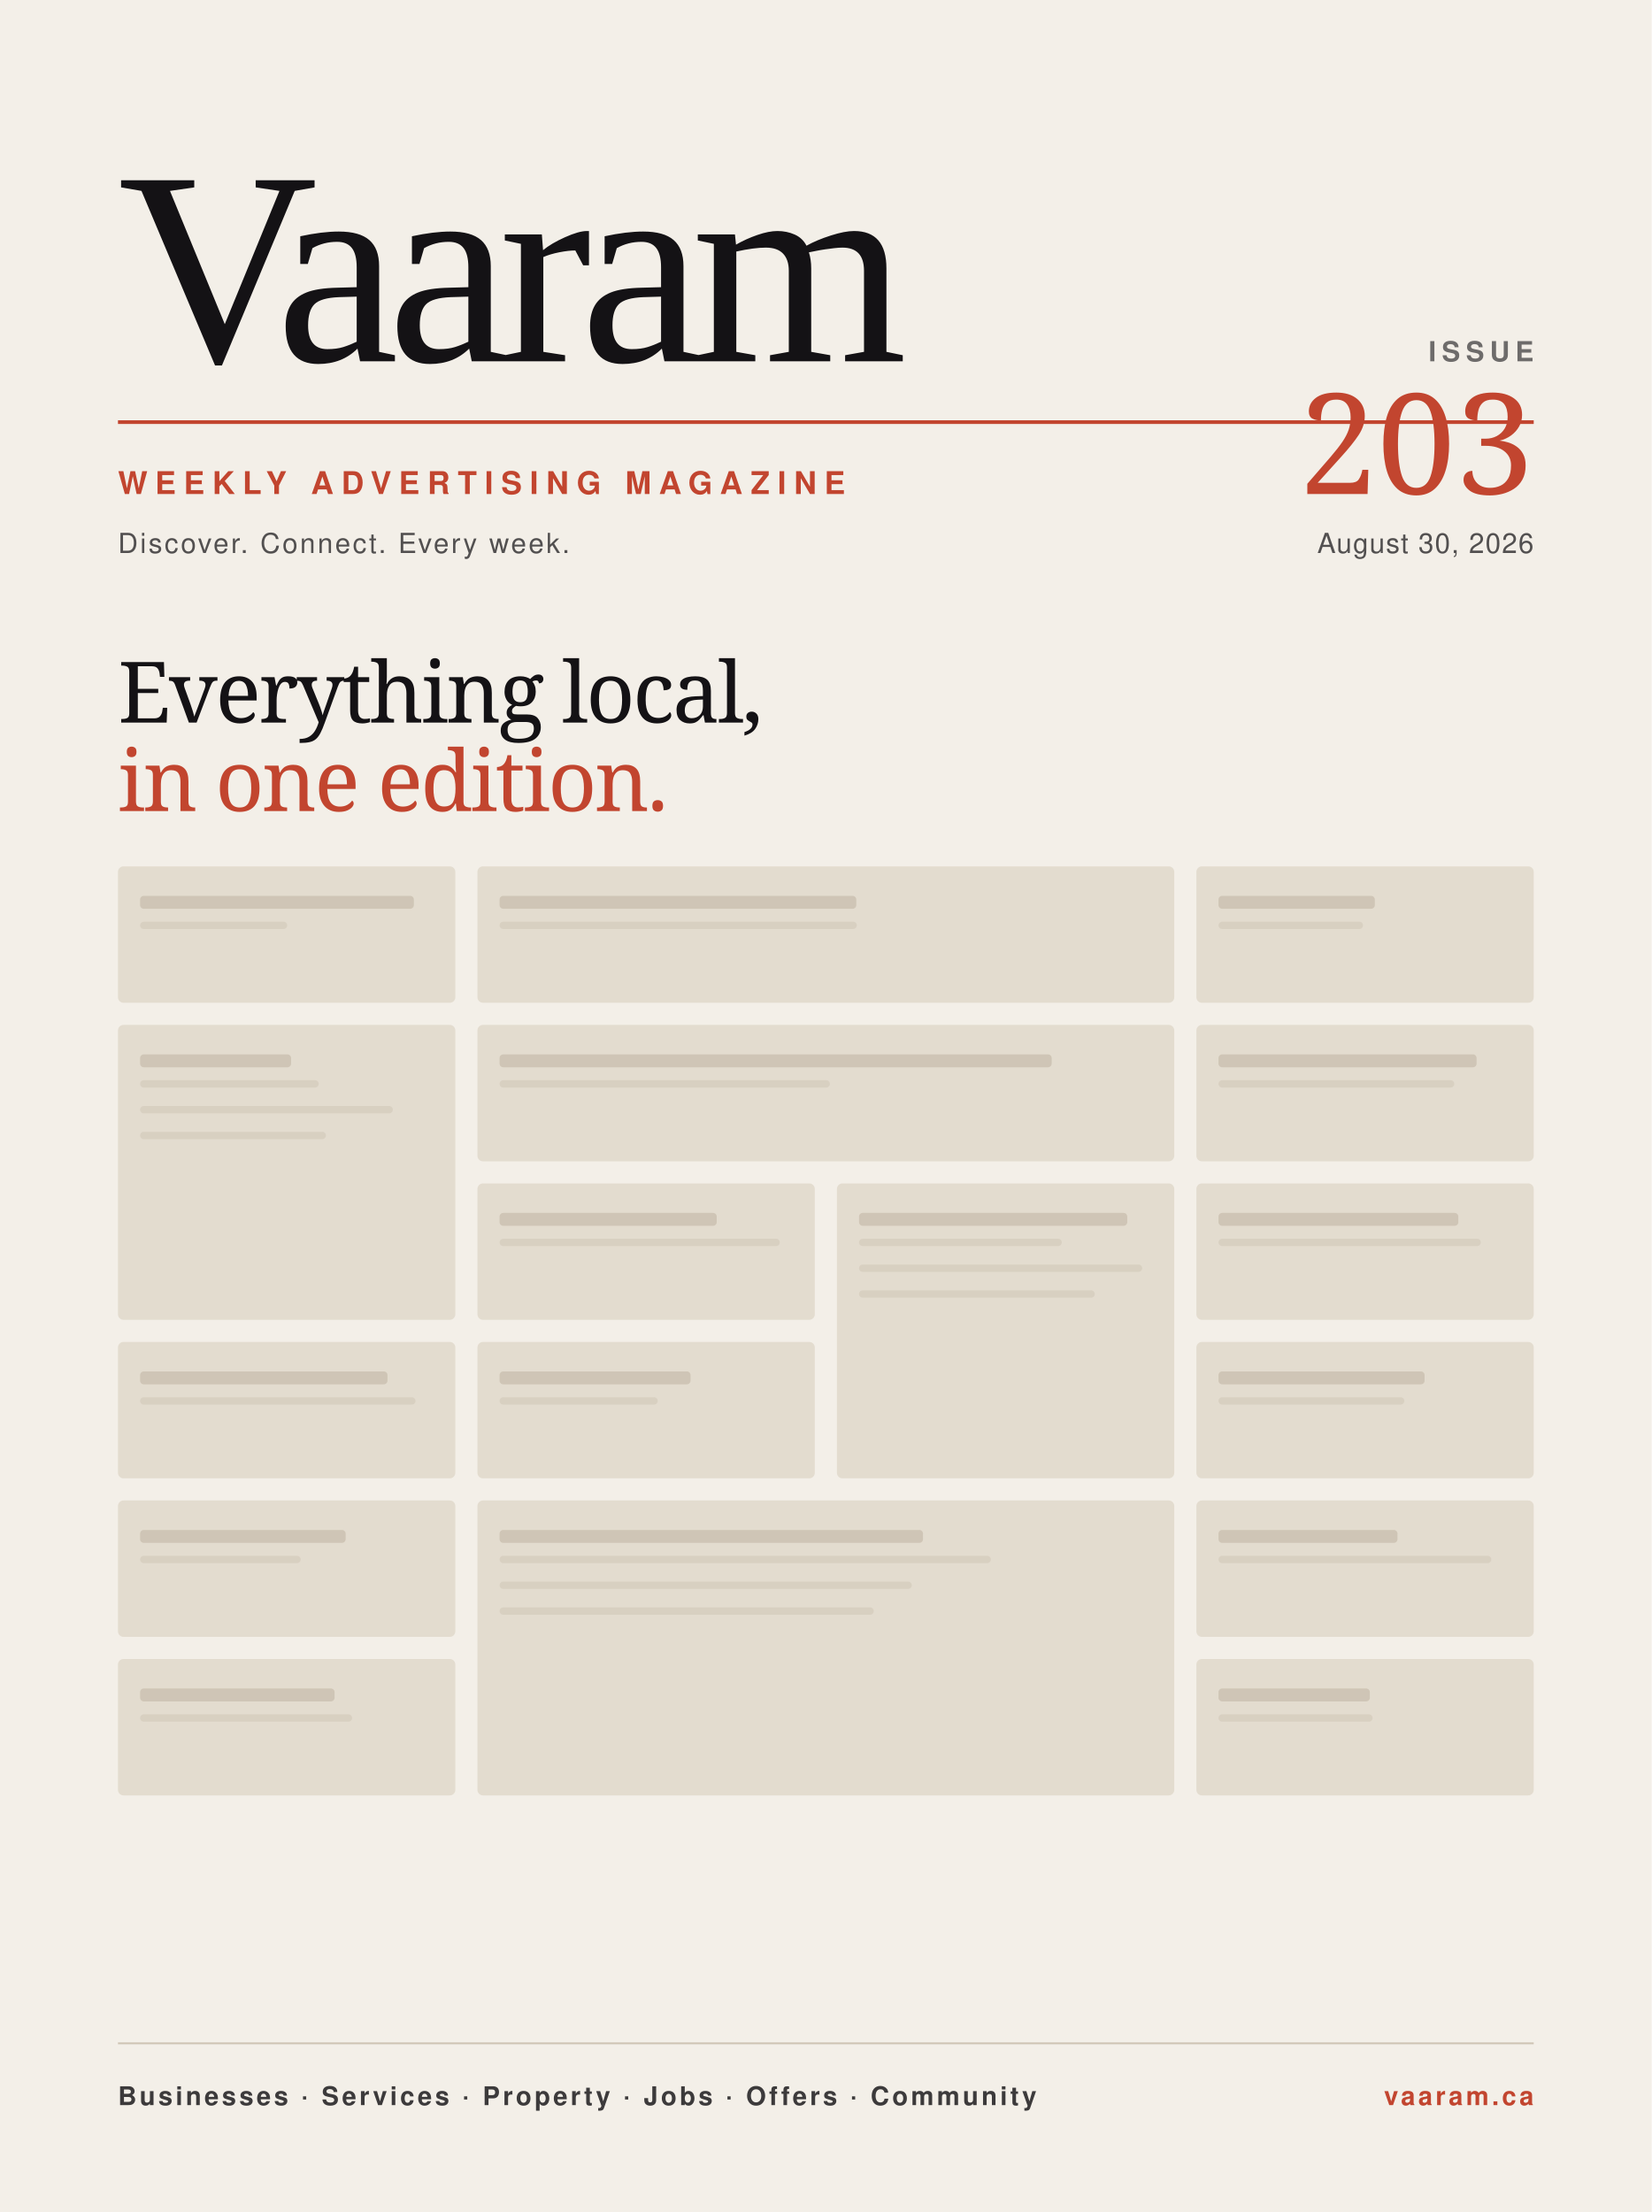
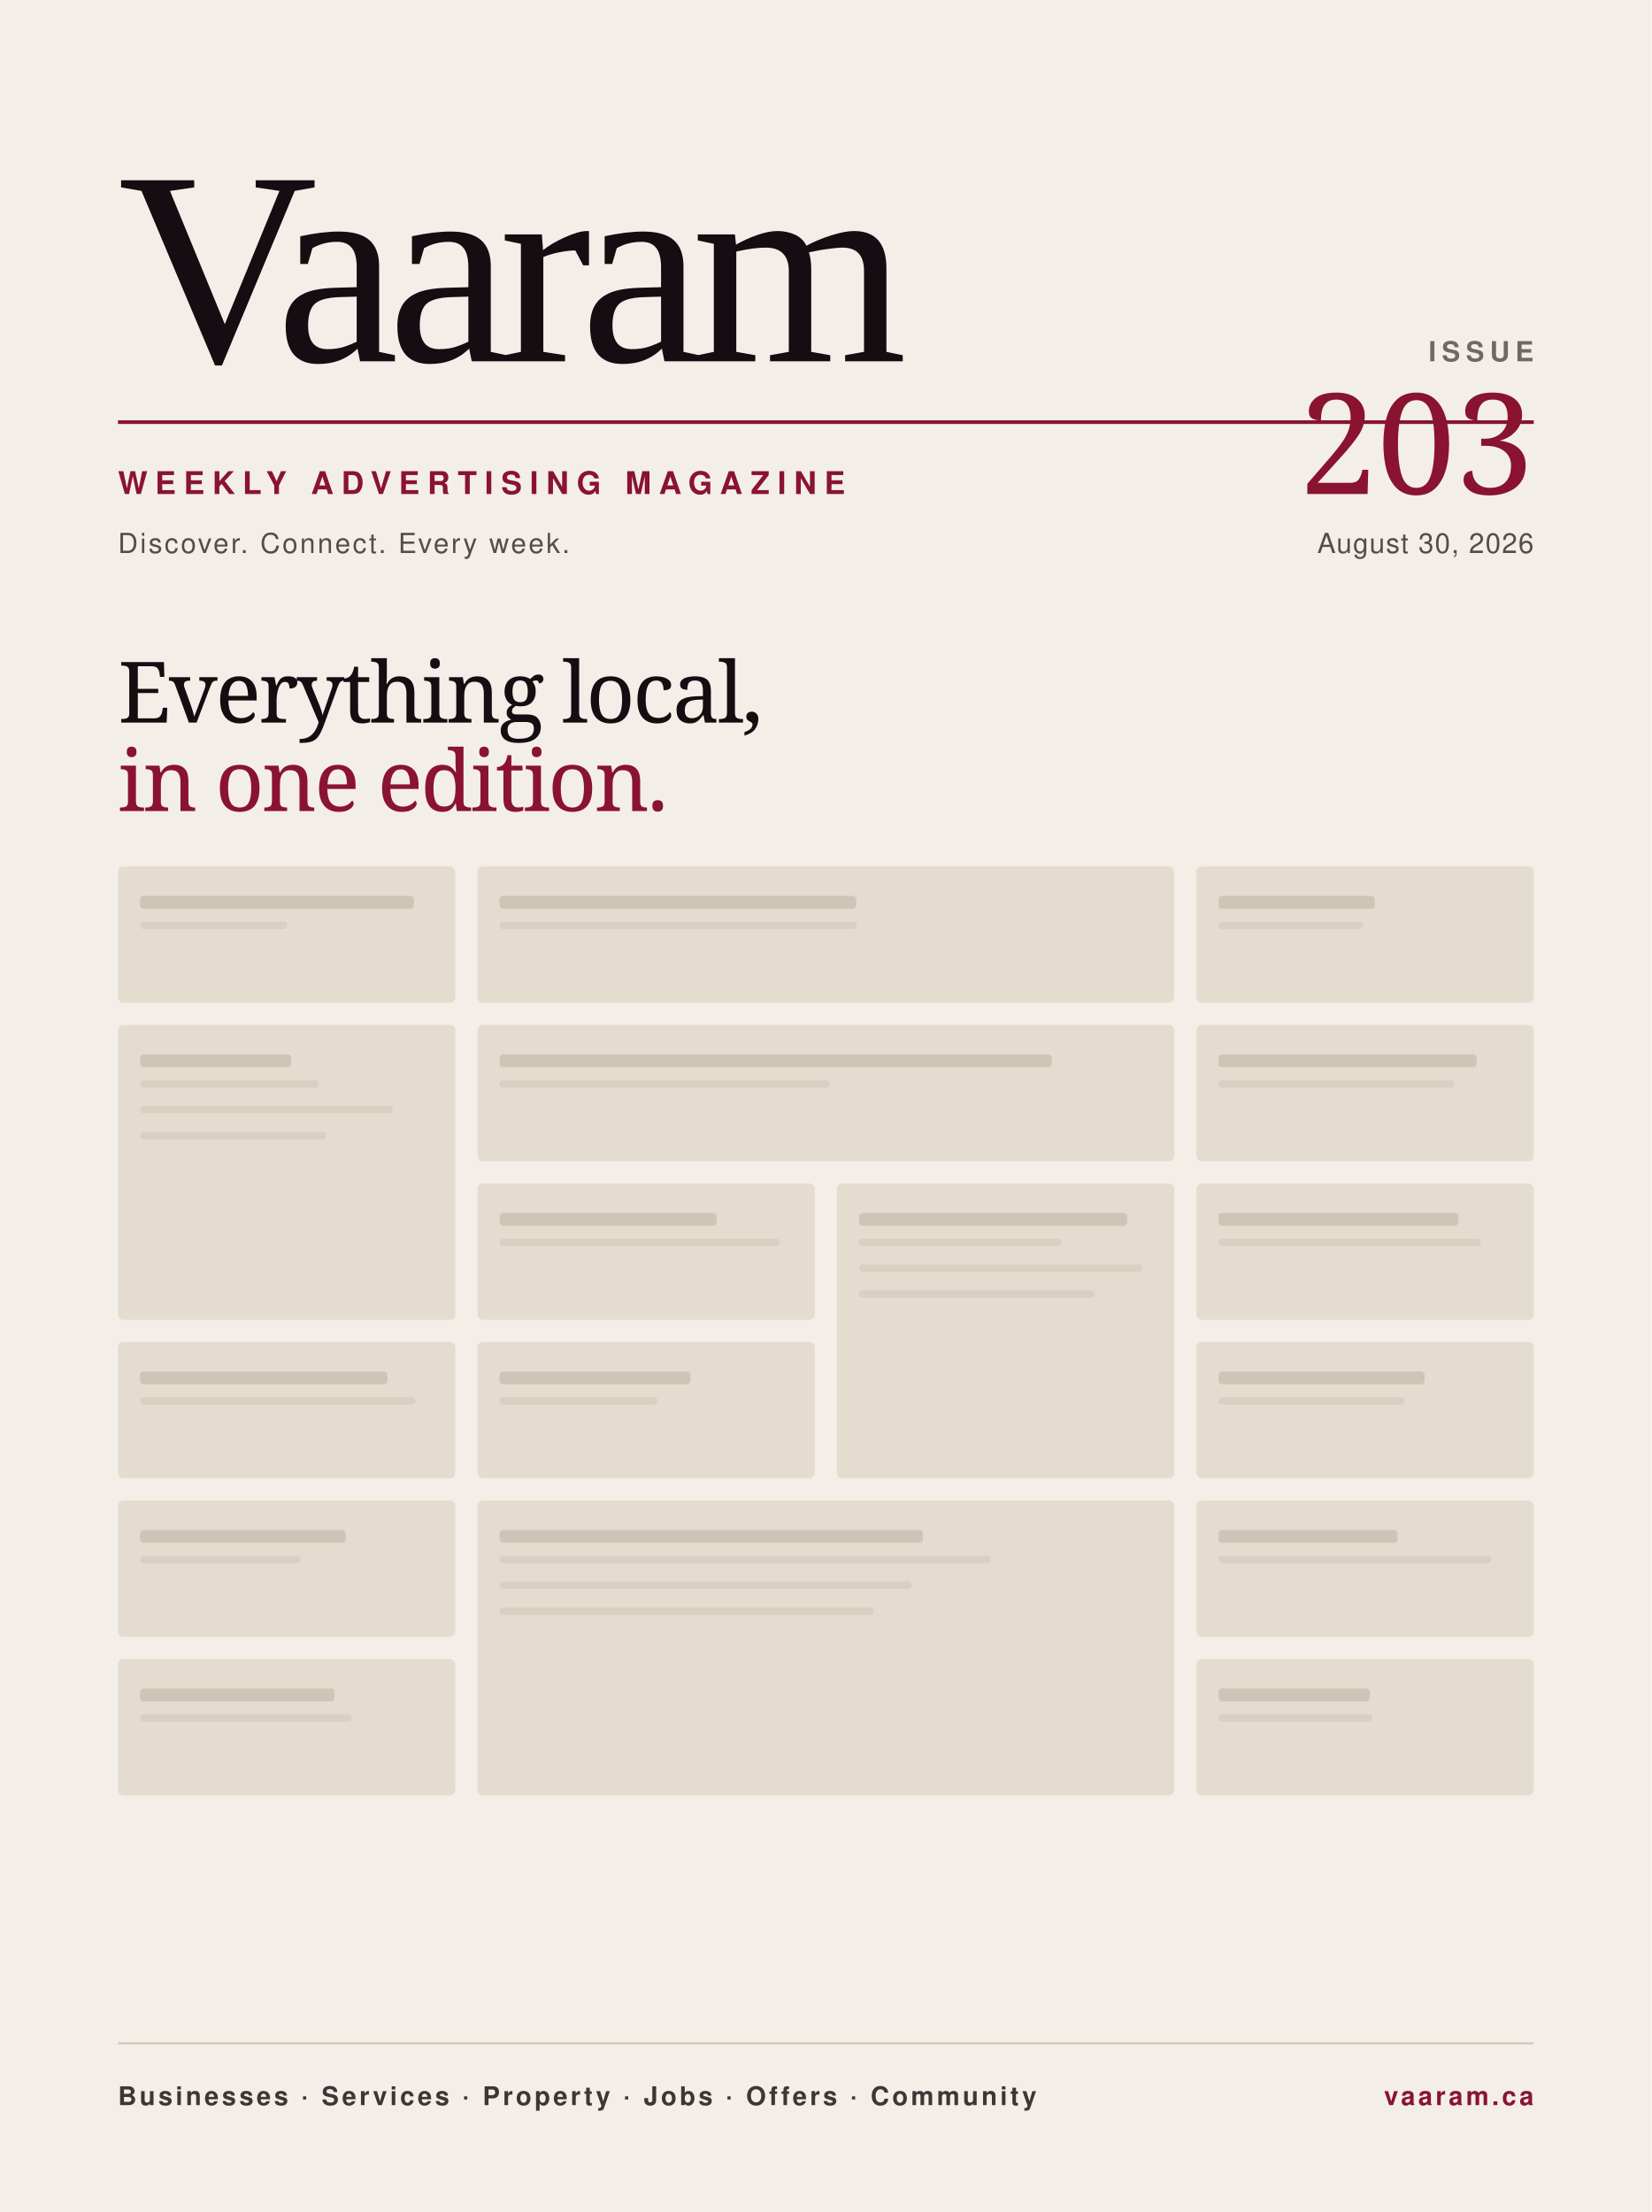
<svg xmlns="http://www.w3.org/2000/svg" width="896" height="1200" viewBox="0 0 896 1200" role="img" aria-label="Vaaram Magazine issue 203 cover">
  <rect width="896" height="1200" fill="#f3efe8" />
-   <text x="64" y="196" font-family="Georgia, 'Times New Roman', serif" font-size="150" font-weight="500" letter-spacing="-6" fill="#141215">Vaaram</text>
-   <rect x="64" y="228" width="768" height="2" fill="#c2452f" />
-   <text x="64" y="268" font-family="Helvetica, Arial, sans-serif" font-size="17" font-weight="700" letter-spacing="4.2" fill="#c2452f">WEEKLY ADVERTISING MAGAZINE</text>
-   <text x="64" y="300" font-family="Helvetica, Arial, sans-serif" font-size="15" letter-spacing="1.2" fill="#141215" opacity="0.72">Discover. Connect. Every week.</text>
-   <text x="832" y="196" text-anchor="end" font-family="Helvetica, Arial, sans-serif" font-size="15" font-weight="700" letter-spacing="3" fill="#141215" opacity="0.6">ISSUE</text>
-   <text x="832" y="268" text-anchor="end" font-family="Georgia, serif" font-size="76" font-weight="500" fill="#c2452f">203</text>
-   <text x="832" y="300" text-anchor="end" font-family="Helvetica, Arial, sans-serif" font-size="15" letter-spacing="0.6" fill="#141215" opacity="0.72">August 30, 2026</text>
-   <text x="64" y="392" font-family="Georgia, serif" font-size="46" font-weight="500" letter-spacing="-1.2" fill="#141215">Everything local,</text>
-   <text x="64" y="440" font-family="Georgia, serif" font-size="46" font-weight="500" letter-spacing="-1.2" fill="#c2452f">in one edition.</text>
+   <text x="64" y="196" font-family="Georgia, 'Times New Roman', serif" font-size="150" font-weight="500" letter-spacing="-6" fill="#150d11">Vaaram</text>
+   <rect x="64" y="228" width="768" height="2" fill="#8a1332" />
+   <text x="64" y="268" font-family="Helvetica, Arial, sans-serif" font-size="17" font-weight="700" letter-spacing="4.2" fill="#8a1332">WEEKLY ADVERTISING MAGAZINE</text>
+   <text x="64" y="300" font-family="Helvetica, Arial, sans-serif" font-size="15" letter-spacing="1.2" fill="#150d11" opacity="0.72">Discover. Connect. Every week.</text>
+   <text x="832" y="196" text-anchor="end" font-family="Helvetica, Arial, sans-serif" font-size="15" font-weight="700" letter-spacing="3" fill="#150d11" opacity="0.6">ISSUE</text>
+   <text x="832" y="268" text-anchor="end" font-family="Georgia, serif" font-size="76" font-weight="500" fill="#8a1332">203</text>
+   <text x="832" y="300" text-anchor="end" font-family="Helvetica, Arial, sans-serif" font-size="15" letter-spacing="0.6" fill="#150d11" opacity="0.72">August 30, 2026</text>
+   <text x="64" y="392" font-family="Georgia, serif" font-size="46" font-weight="500" letter-spacing="-1.2" fill="#150d11">Everything local,</text>
+   <text x="64" y="440" font-family="Georgia, serif" font-size="46" font-weight="500" letter-spacing="-1.2" fill="#8a1332">in one edition.</text>
  <rect x="64.0" y="470" width="183.0" height="74" rx="3" fill="#e3dccf" />
  <rect x="76.0" y="486" width="148.5" height="7" rx="2" fill="#cec4b4" opacity="0.95" />
  <rect x="76.0" y="500" width="79.8" height="4" rx="2" fill="#cec4b4" opacity="0.5" />
  <rect x="259.0" y="470" width="378.0" height="74" rx="3" fill="#e3dccf" />
  <rect x="271.0" y="486" width="193.5" height="7" rx="2" fill="#cec4b4" opacity="0.95" />
  <rect x="271.0" y="500" width="193.8" height="4" rx="2" fill="#cec4b4" opacity="0.5" />
  <rect x="649.0" y="470" width="183.0" height="74" rx="3" fill="#e3dccf" />
  <rect x="661.0" y="486" width="84.8" height="7" rx="2" fill="#cec4b4" opacity="0.95" />
  <rect x="661.0" y="500" width="78.4" height="4" rx="2" fill="#cec4b4" opacity="0.5" />
  <rect x="64.0" y="556" width="183.0" height="160" rx="3" fill="#e3dccf" />
  <rect x="76.0" y="572" width="81.9" height="7" rx="2" fill="#cec4b4" opacity="0.95" />
  <rect x="76.0" y="586" width="96.9" height="4" rx="2" fill="#cec4b4" opacity="0.5" />
  <rect x="76.0" y="600" width="137.1" height="4" rx="2" fill="#cec4b4" opacity="0.5" />
  <rect x="76.0" y="614" width="100.8" height="4" rx="2" fill="#cec4b4" opacity="0.5" />
  <rect x="259.0" y="556" width="378.0" height="74" rx="3" fill="#e3dccf" />
  <rect x="271.0" y="572" width="299.5" height="7" rx="2" fill="#cec4b4" opacity="0.95" />
  <rect x="271.0" y="586" width="179.2" height="4" rx="2" fill="#cec4b4" opacity="0.5" />
  <rect x="649.0" y="556" width="183.0" height="74" rx="3" fill="#e3dccf" />
  <rect x="661.0" y="572" width="140.0" height="7" rx="2" fill="#cec4b4" opacity="0.95" />
  <rect x="661.0" y="586" width="127.9" height="4" rx="2" fill="#cec4b4" opacity="0.5" />
  <rect x="259.0" y="642" width="183.0" height="74" rx="3" fill="#e3dccf" />
  <rect x="271.0" y="658" width="117.8" height="7" rx="2" fill="#cec4b4" opacity="0.95" />
  <rect x="271.0" y="672" width="152.0" height="4" rx="2" fill="#cec4b4" opacity="0.5" />
  <rect x="454.0" y="642" width="183.0" height="160" rx="3" fill="#e3dccf" />
  <rect x="466.0" y="658" width="145.5" height="7" rx="2" fill="#cec4b4" opacity="0.95" />
  <rect x="466.0" y="672" width="110.0" height="4" rx="2" fill="#cec4b4" opacity="0.5" />
  <rect x="466.0" y="686" width="153.6" height="4" rx="2" fill="#cec4b4" opacity="0.5" />
  <rect x="466.0" y="700" width="127.9" height="4" rx="2" fill="#cec4b4" opacity="0.5" />
  <rect x="649.0" y="642" width="183.0" height="74" rx="3" fill="#e3dccf" />
  <rect x="661.0" y="658" width="130.1" height="7" rx="2" fill="#cec4b4" opacity="0.95" />
  <rect x="661.0" y="672" width="142.3" height="4" rx="2" fill="#cec4b4" opacity="0.5" />
  <rect x="64.0" y="728" width="183.0" height="74" rx="3" fill="#e3dccf" />
  <rect x="76.0" y="744" width="134.2" height="7" rx="2" fill="#cec4b4" opacity="0.95" />
  <rect x="76.0" y="758" width="149.4" height="4" rx="2" fill="#cec4b4" opacity="0.5" />
  <rect x="259.0" y="728" width="183.0" height="74" rx="3" fill="#e3dccf" />
  <rect x="271.0" y="744" width="103.6" height="7" rx="2" fill="#cec4b4" opacity="0.95" />
  <rect x="271.0" y="758" width="85.8" height="4" rx="2" fill="#cec4b4" opacity="0.5" />
  <rect x="649.0" y="728" width="183.0" height="74" rx="3" fill="#e3dccf" />
  <rect x="661.0" y="744" width="111.8" height="7" rx="2" fill="#cec4b4" opacity="0.95" />
  <rect x="661.0" y="758" width="100.8" height="4" rx="2" fill="#cec4b4" opacity="0.5" />
  <rect x="64.0" y="814" width="183.0" height="74" rx="3" fill="#e3dccf" />
  <rect x="76.0" y="830" width="111.5" height="7" rx="2" fill="#cec4b4" opacity="0.95" />
  <rect x="76.0" y="844" width="87.1" height="4" rx="2" fill="#cec4b4" opacity="0.5" />
  <rect x="259.0" y="814" width="378.0" height="160" rx="3" fill="#e3dccf" />
  <rect x="271.0" y="830" width="229.7" height="7" rx="2" fill="#cec4b4" opacity="0.95" />
  <rect x="271.0" y="844" width="266.5" height="4" rx="2" fill="#cec4b4" opacity="0.5" />
  <rect x="271.0" y="858" width="223.6" height="4" rx="2" fill="#cec4b4" opacity="0.5" />
  <rect x="271.0" y="872" width="203.0" height="4" rx="2" fill="#cec4b4" opacity="0.5" />
  <rect x="649.0" y="814" width="183.0" height="74" rx="3" fill="#e3dccf" />
  <rect x="661.0" y="830" width="97.1" height="7" rx="2" fill="#cec4b4" opacity="0.95" />
  <rect x="661.0" y="844" width="148.0" height="4" rx="2" fill="#cec4b4" opacity="0.5" />
  <rect x="64.0" y="900" width="183.0" height="74" rx="3" fill="#e3dccf" />
  <rect x="76.0" y="916" width="105.5" height="7" rx="2" fill="#cec4b4" opacity="0.95" />
  <rect x="76.0" y="930" width="115.0" height="4" rx="2" fill="#cec4b4" opacity="0.5" />
  <rect x="649.0" y="900" width="183.0" height="74" rx="3" fill="#e3dccf" />
  <rect x="661.0" y="916" width="82.1" height="7" rx="2" fill="#cec4b4" opacity="0.95" />
  <rect x="661.0" y="930" width="83.6" height="4" rx="2" fill="#cec4b4" opacity="0.5" />
  <rect x="64" y="1108" width="768" height="1" fill="#cec4b4" />
-   <text x="64" y="1142" font-family="Helvetica, Arial, sans-serif" font-size="14" font-weight="700" letter-spacing="1.6" fill="#141215" opacity="0.82">Businesses  ·  Services  ·  Property  ·  Jobs  ·  Offers  ·  Community</text>
-   <text x="832" y="1142" text-anchor="end" font-family="Helvetica, Arial, sans-serif" font-size="14" font-weight="700" letter-spacing="1.6" fill="#c2452f">vaaram.ca</text>
+   <text x="64" y="1142" font-family="Helvetica, Arial, sans-serif" font-size="14" font-weight="700" letter-spacing="1.6" fill="#150d11" opacity="0.82">Businesses  ·  Services  ·  Property  ·  Jobs  ·  Offers  ·  Community</text>
+   <text x="832" y="1142" text-anchor="end" font-family="Helvetica, Arial, sans-serif" font-size="14" font-weight="700" letter-spacing="1.6" fill="#8a1332">vaaram.ca</text>
</svg>
